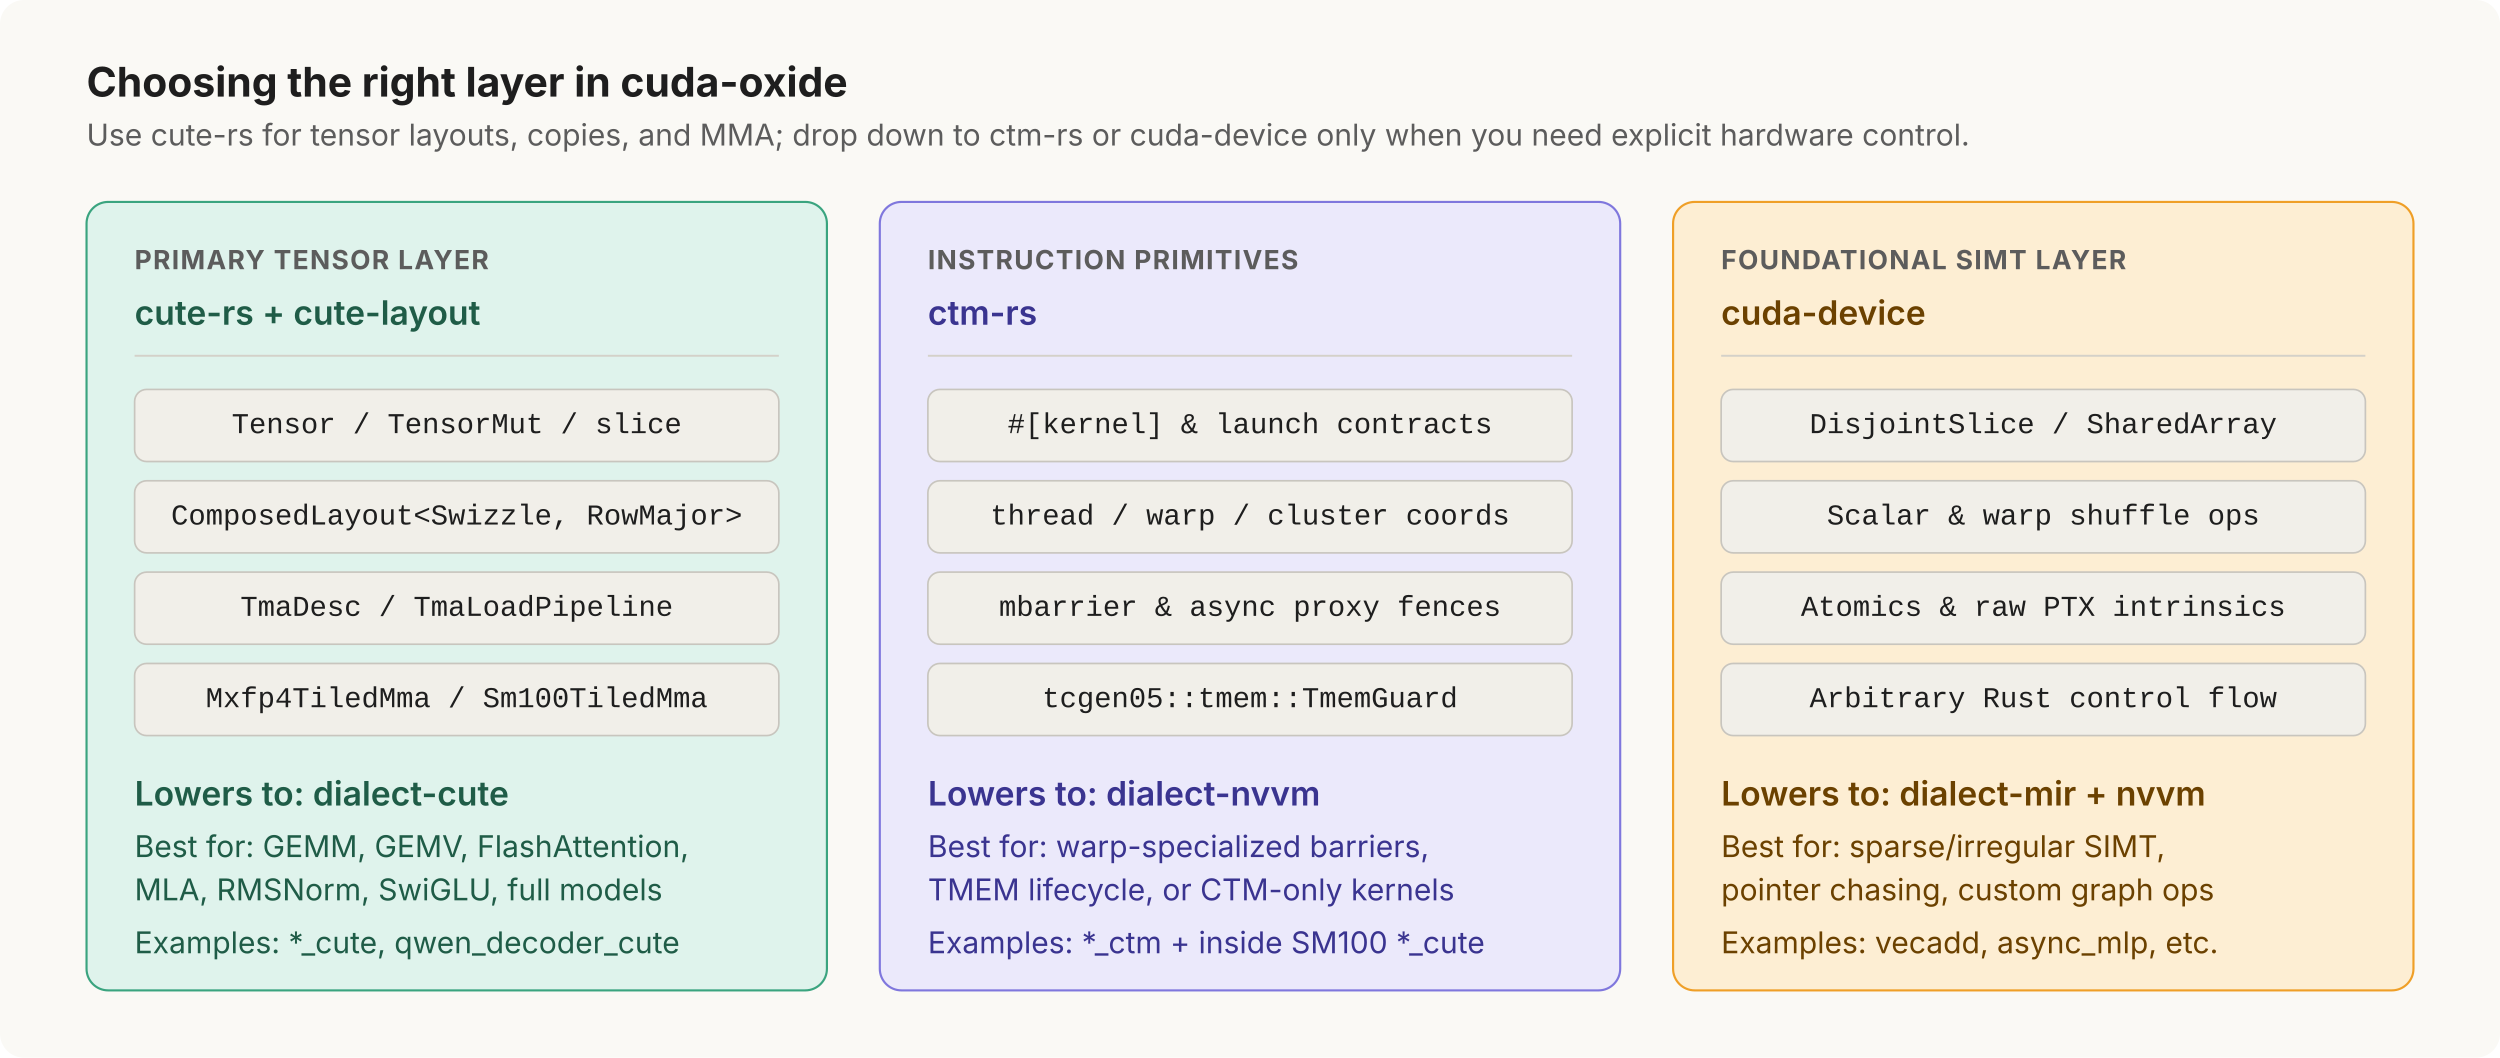
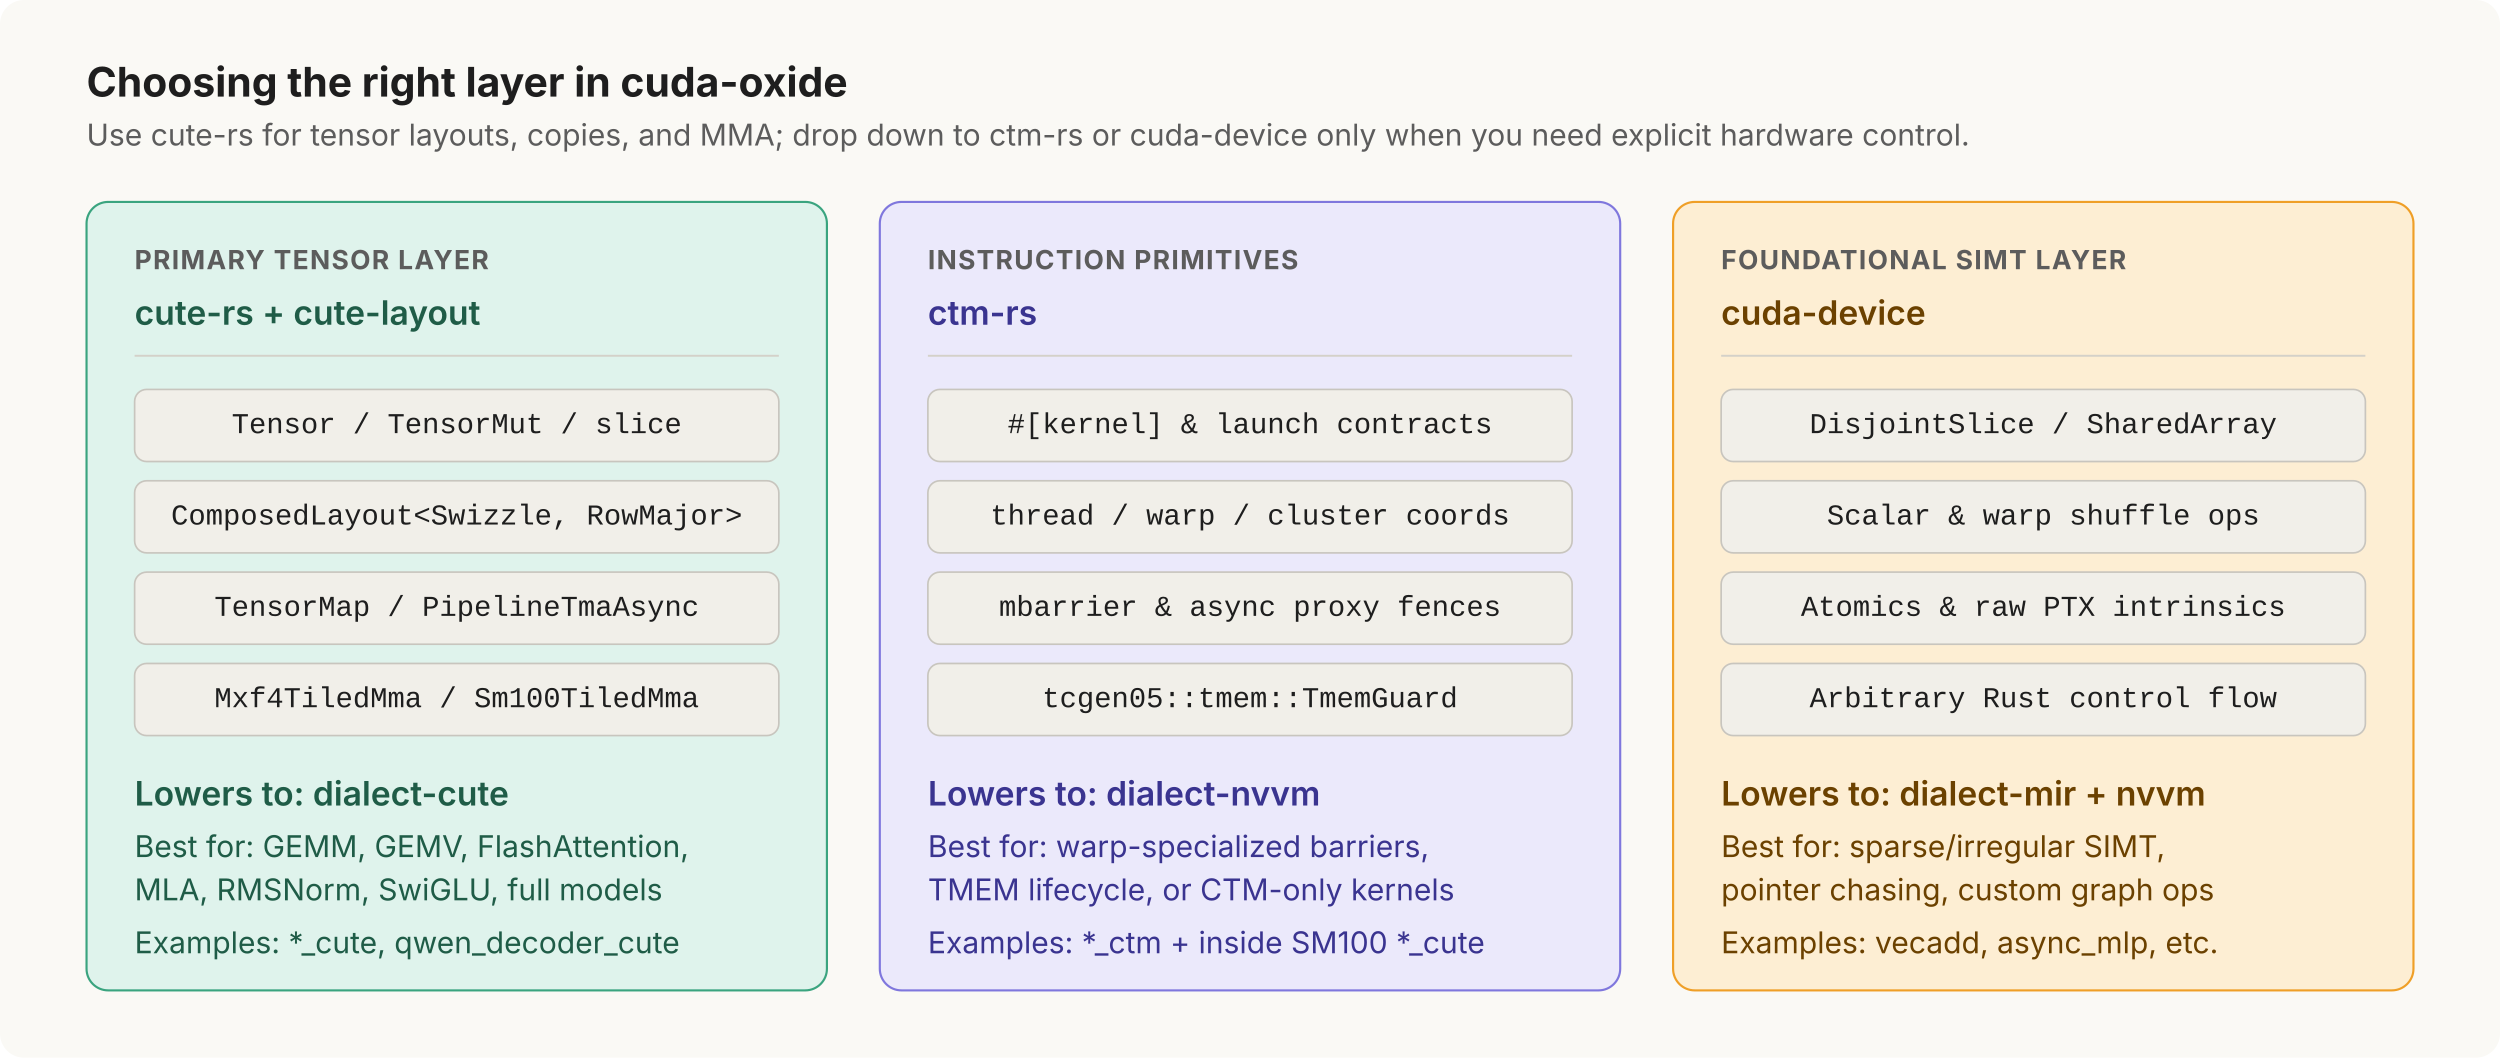
<svg xmlns="http://www.w3.org/2000/svg" class="cute-rs-preview" width="1040" height="440" viewBox="0 0 1040 440" role="img" font-family="-apple-system, BlinkMacSystemFont, 'Segoe UI', Inter, Roboto, Helvetica, Arial, sans-serif">
  <style>.cute-rs-preview text { dominant-baseline:central; text-anchor:middle } .cute-rs-preview .l { text-anchor:start } .cute-rs-preview .bg { fill:#faf9f5 } .cute-rs-preview .title { font-size:17px; font-weight:700; fill:#1e1e1e } .cute-rs-preview .sec { font-size:11px; font-weight:700; letter-spacing:0.05em; fill:#5c5c5c } .cute-rs-preview .th { font-size:14px; font-weight:600; fill:#1e1e1e } .cute-rs-preview .ts { font-size:12.5px; fill:#5c5c5c } .cute-rs-preview .tm { font-family:'SFMono-Regular', Consolas, 'Liberation Mono', Menlo, monospace; font-size:12px; font-weight:500 } .cute-rs-preview .k-box { fill:#f1efe9; stroke:#c8c5be } .cute-rs-preview .tx-box { fill:#1e1e1e } .cute-rs-preview .k-purple { fill:#ebe9fb; stroke:#7f77dd } .cute-rs-preview .tx-purple { fill:#3a3490 } .cute-rs-preview .k-teal { fill:#dff3ec; stroke:#3aa47f } .cute-rs-preview .tx-teal { fill:#1f5c47 } .cute-rs-preview .k-amber { fill:#fdeed3; stroke:#ef9f27 } .cute-rs-preview .tx-amber { fill:#6b4100 } .cute-rs-preview .hair { stroke:#d4d1c9 } @media (prefers-color-scheme: dark) { .cute-rs-preview .bg { fill:#161618 } .cute-rs-preview .title, .cute-rs-preview .th { fill:#f2f2f2 } .cute-rs-preview .sec { fill:#a3a3a3 } .cute-rs-preview .ts { fill:#b8b8b8 } .cute-rs-preview .k-box { fill:#242428; stroke:#4a4a50 } .cute-rs-preview .tx-box { fill:#f2f2f2 } .cute-rs-preview .hair { stroke:#3a3a40 } .cute-rs-preview .k-purple { fill:#3a3490; stroke:#9a93ea } .cute-rs-preview .tx-purple { fill:#e9e7fb } .cute-rs-preview .k-teal { fill:#1f5c47; stroke:#5fc6a0 } .cute-rs-preview .tx-teal { fill:#dff3ec } .cute-rs-preview .k-amber { fill:#6b4100; stroke:#f3b65a } .cute-rs-preview .tx-amber { fill:#fdeed3 } }</style>
  <rect class="bg" width="1040" height="440" rx="10" />
  <text class="title l" x="36" y="34">Choosing the right layer in cuda-oxide</text>
  <text class="ts l" x="36" y="56">Use cute-rs for tensor layouts, copies, and MMA; drop down to ctm-rs or cuda-device only when you need explicit hardware control.</text>
  <rect class="k-teal" x="36" y="84" width="308" height="328" rx="9" stroke-width="0.9" />
  <text class="sec l" x="56" y="108">PRIMARY TENSOR LAYER</text>
  <text class="th tx-teal l" x="56" y="130">cute-rs + cute-layout</text>
  <line class="hair" x1="56" y1="148" x2="324" y2="148" stroke-width="0.8" />
  <rect class="k-box" x="56" y="162" width="268" height="30" rx="5" stroke-width="0.7" />
  <text class="tm tx-box" x="190" y="177">Tensor / TensorMut / slice</text>
  <rect class="k-box" x="56" y="200" width="268" height="30" rx="5" stroke-width="0.7" />
  <text class="tm tx-box" x="190" y="215">ComposedLayout&lt;Swizzle, RowMajor&gt;</text>
  <rect class="k-box" x="56" y="238" width="268" height="30" rx="5" stroke-width="0.7" />
-   <text class="tm tx-box" x="190" y="253">TmaDesc / TmaLoadPipeline</text>
+   <text class="tm tx-box" x="190" y="253">TensorMap / PipelineTmaAsync</text>
  <rect class="k-box" x="56" y="276" width="268" height="30" rx="5" stroke-width="0.7" />
-   <text class="tm tx-box" x="190" y="291">Mxfp4TiledMma / Sm100TiledMma</text>
+   <text class="tm tx-box" x="190" y="291">Mxf4TiledMma / Sm100TiledMma</text>
  <text class="th tx-teal l" x="56" y="330">Lowers to: dialect-cute</text>
  <text class="ts tx-teal l" x="56" y="352">Best for: GEMM, GEMV, FlashAttention,</text>
  <text class="ts tx-teal l" x="56" y="370">MLA, RMSNorm, SwiGLU, full models</text>
  <text class="ts tx-teal l" x="56" y="392">Examples: *_cute, qwen_decoder_cute</text>
  <rect class="k-purple" x="366" y="84" width="308" height="328" rx="9" stroke-width="0.9" />
  <text class="sec l" x="386" y="108">INSTRUCTION PRIMITIVES</text>
  <text class="th tx-purple l" x="386" y="130">ctm-rs</text>
  <line class="hair" x1="386" y1="148" x2="654" y2="148" stroke-width="0.8" />
  <rect class="k-box" x="386" y="162" width="268" height="30" rx="5" stroke-width="0.7" />
  <text class="tm tx-box" x="520" y="177">#[kernel] &amp; launch contracts</text>
  <rect class="k-box" x="386" y="200" width="268" height="30" rx="5" stroke-width="0.7" />
  <text class="tm tx-box" x="520" y="215">thread / warp / cluster coords</text>
  <rect class="k-box" x="386" y="238" width="268" height="30" rx="5" stroke-width="0.7" />
  <text class="tm tx-box" x="520" y="253">mbarrier &amp; async proxy fences</text>
  <rect class="k-box" x="386" y="276" width="268" height="30" rx="5" stroke-width="0.7" />
  <text class="tm tx-box" x="520" y="291">tcgen05::tmem::TmemGuard</text>
  <text class="th tx-purple l" x="386" y="330">Lowers to: dialect-nvvm</text>
  <text class="ts tx-purple l" x="386" y="352">Best for: warp-specialized barriers,</text>
  <text class="ts tx-purple l" x="386" y="370">TMEM lifecycle, or CTM-only kernels</text>
  <text class="ts tx-purple l" x="386" y="392">Examples: *_ctm + inside SM100 *_cute</text>
  <rect class="k-amber" x="696" y="84" width="308" height="328" rx="9" stroke-width="0.9" />
  <text class="sec l" x="716" y="108">FOUNDATIONAL SIMT LAYER</text>
  <text class="th tx-amber l" x="716" y="130">cuda-device</text>
  <line class="hair" x1="716" y1="148" x2="984" y2="148" stroke-width="0.8" />
  <rect class="k-box" x="716" y="162" width="268" height="30" rx="5" stroke-width="0.7" />
  <text class="tm tx-box" x="850" y="177">DisjointSlice / SharedArray</text>
  <rect class="k-box" x="716" y="200" width="268" height="30" rx="5" stroke-width="0.7" />
  <text class="tm tx-box" x="850" y="215">Scalar &amp; warp shuffle ops</text>
  <rect class="k-box" x="716" y="238" width="268" height="30" rx="5" stroke-width="0.7" />
  <text class="tm tx-box" x="850" y="253">Atomics &amp; raw PTX intrinsics</text>
  <rect class="k-box" x="716" y="276" width="268" height="30" rx="5" stroke-width="0.7" />
  <text class="tm tx-box" x="850" y="291">Arbitrary Rust control flow</text>
  <text class="th tx-amber l" x="716" y="330">Lowers to: dialect-mir + nvvm</text>
  <text class="ts tx-amber l" x="716" y="352">Best for: sparse/irregular SIMT,</text>
  <text class="ts tx-amber l" x="716" y="370">pointer chasing, custom graph ops</text>
  <text class="ts tx-amber l" x="716" y="392">Examples: vecadd, async_mlp, etc.</text>
</svg>
